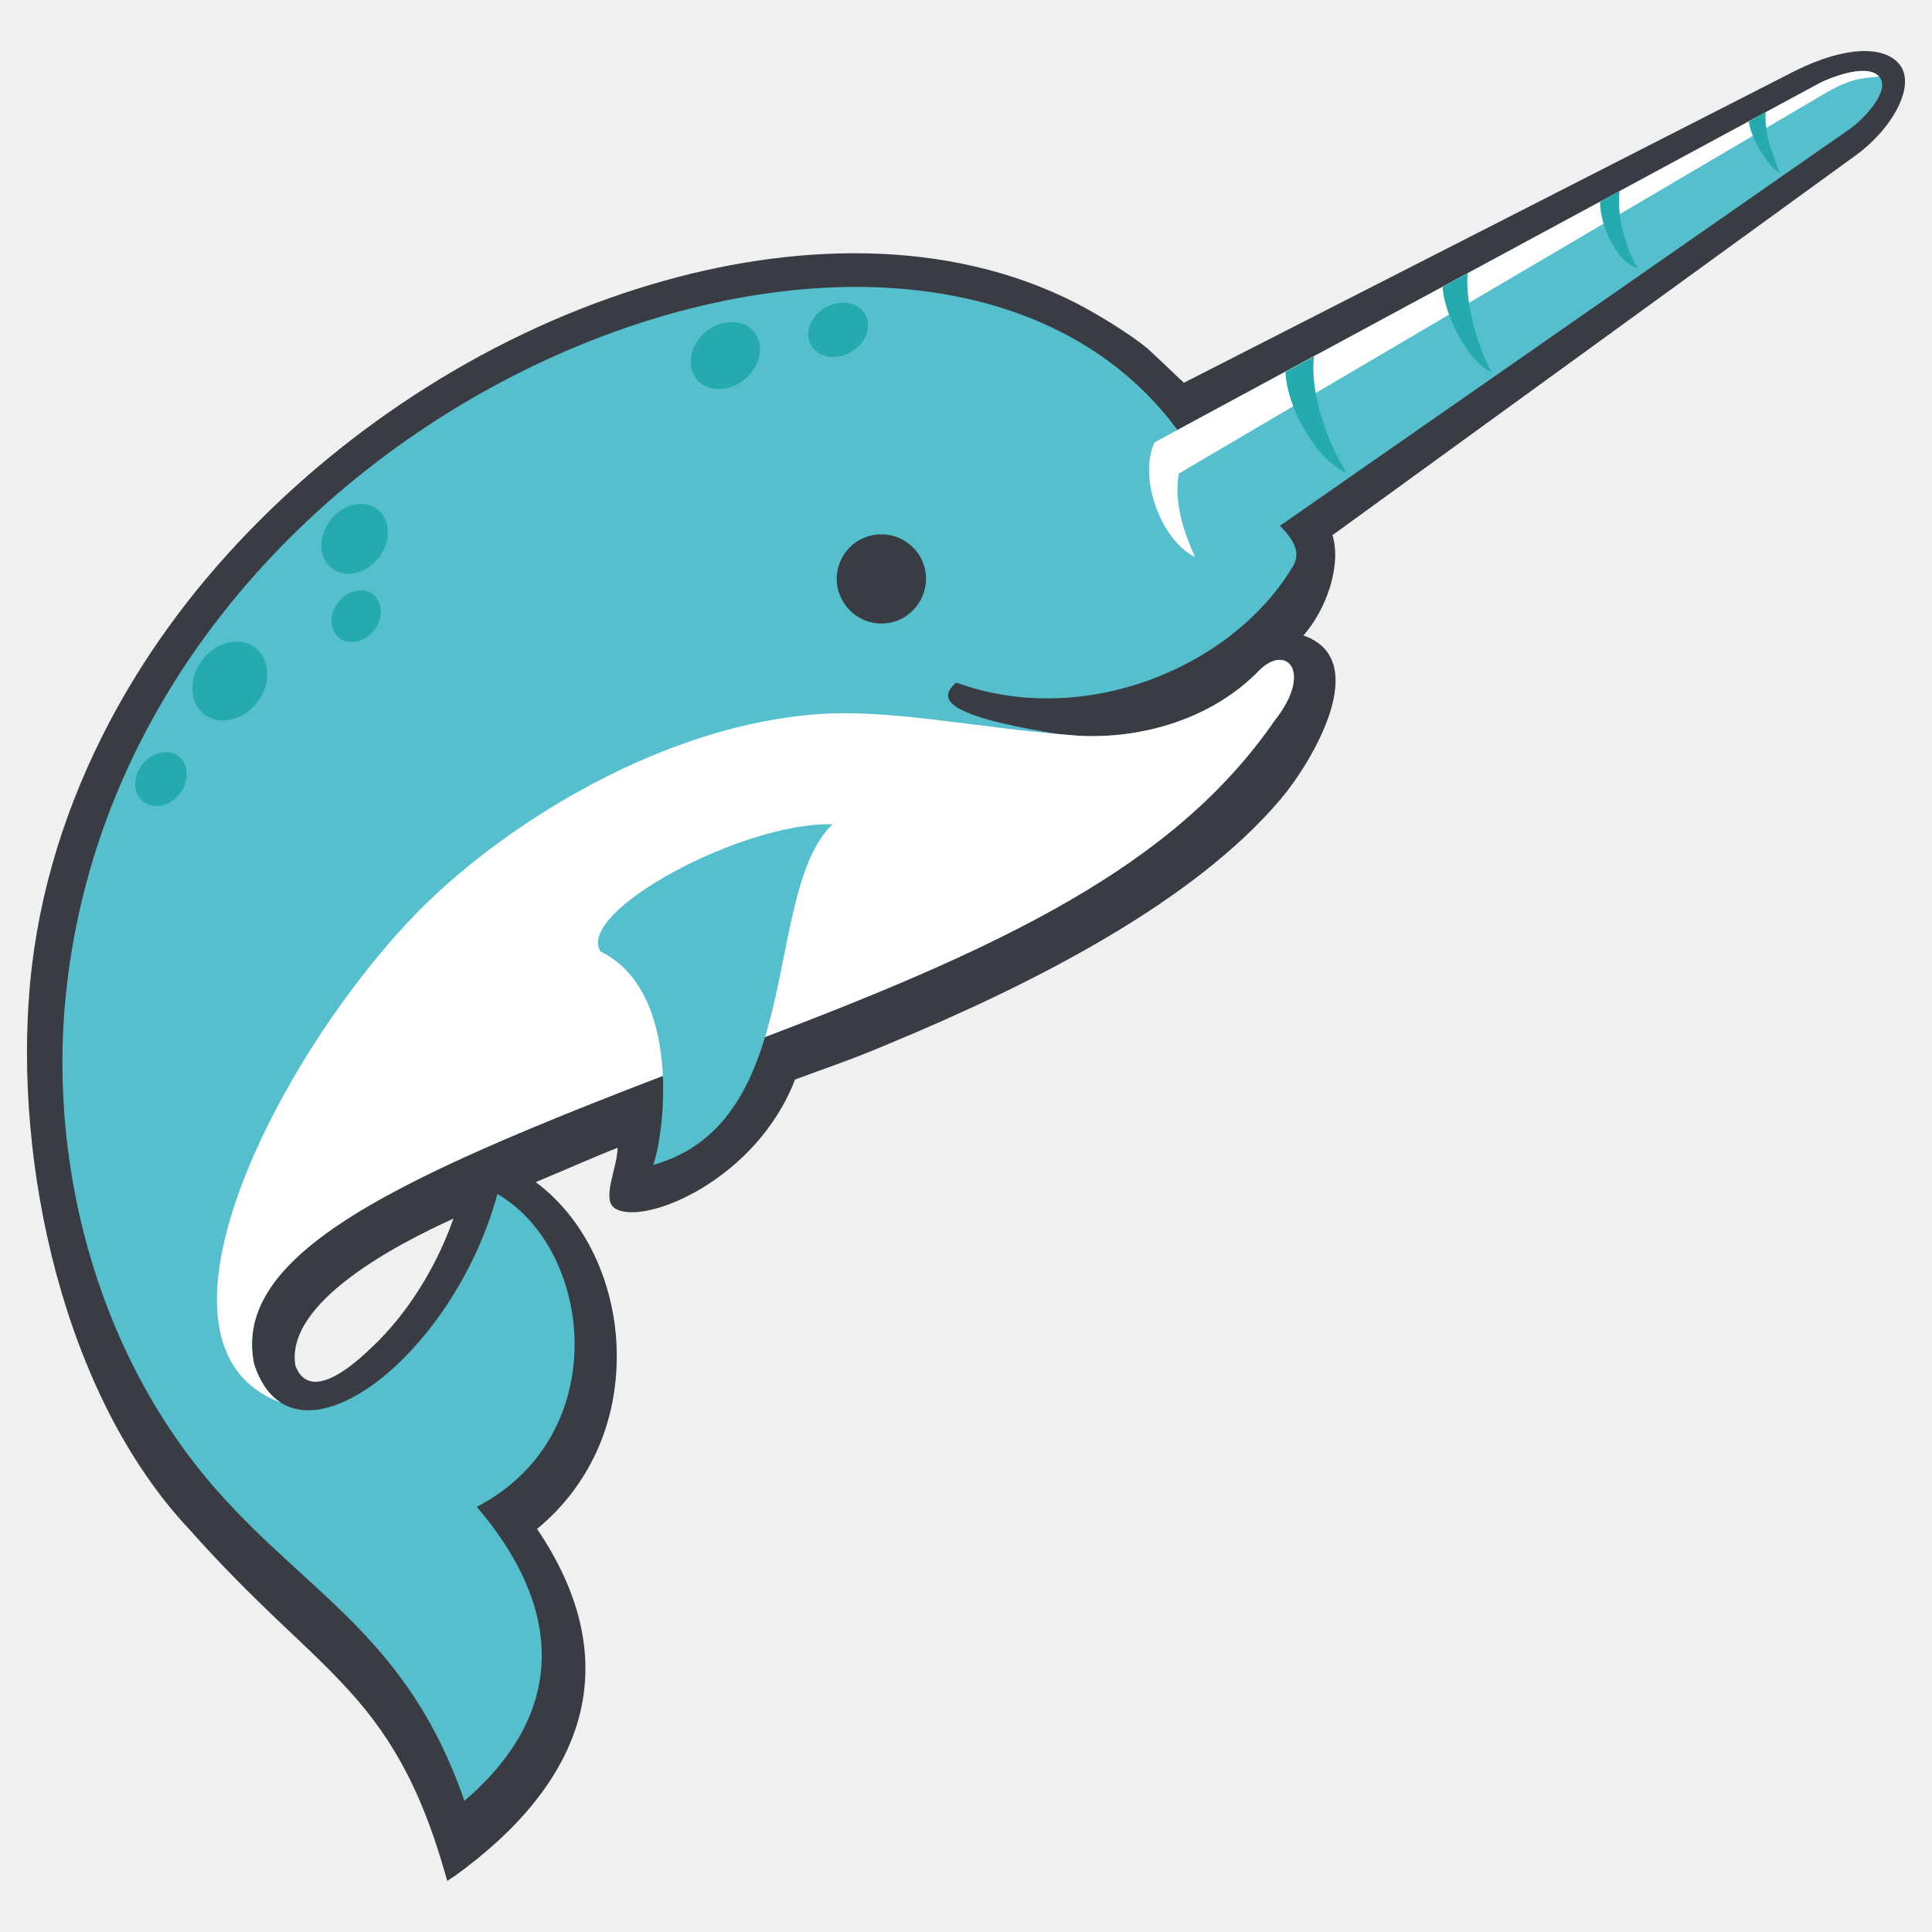
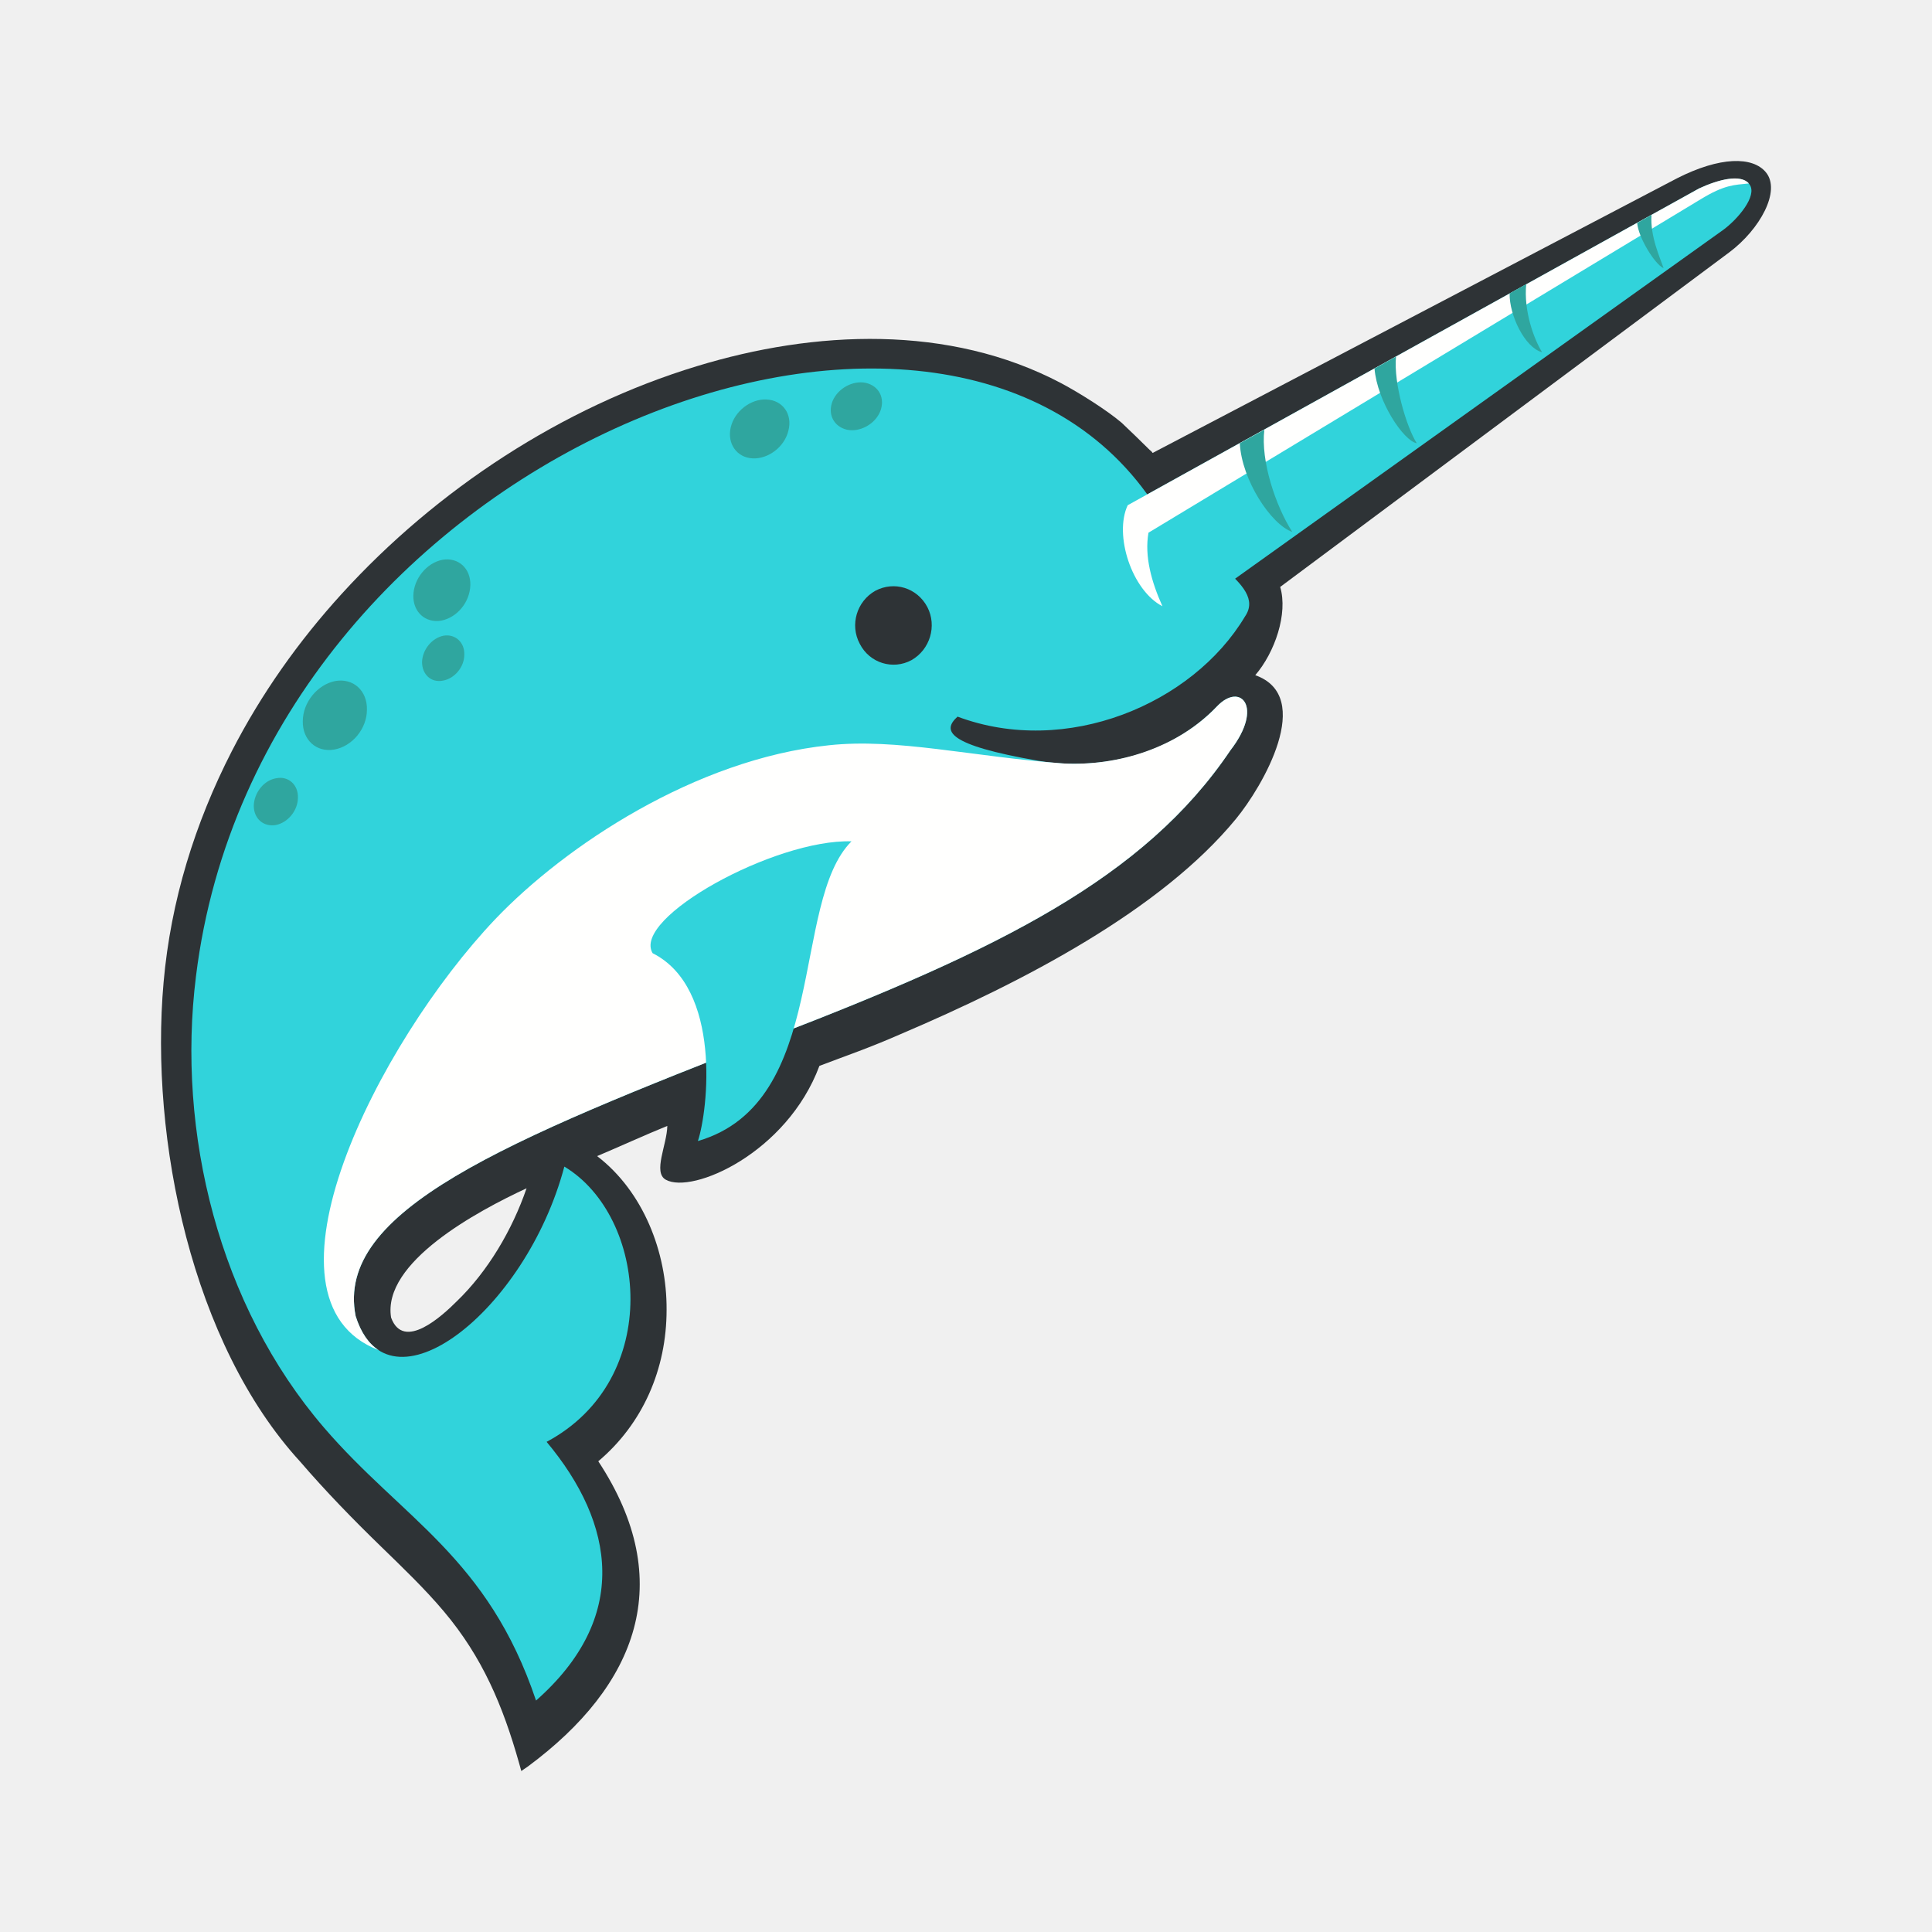
- <svg xmlns="http://www.w3.org/2000/svg" id="sources/DREMIOTODREMIO" viewBox="0 0 200 200" version="1.1" xml:space="preserve" style="fill-rule:evenodd;clip-rule:evenodd;stroke-linejoin:round;stroke-miterlimit:1.414;">
-   <g id="g14">
-     <path id="path48" d="M46.939,126.15c-5.924,2.687 -17.453,8.7 -16.36,15.218c1.504,4.006 6.199,-0.228 7.931,-1.914c3.736,-3.509 6.697,-8.384 8.429,-13.304m35.36,-14.397c-3.918,10.251 -15.356,15.127 -18.545,13.396c-1.596,-0.867 0.136,-4.101 0.181,-6.333c-2.324,0.91 -6.152,2.596 -8.476,3.553c5.56,4.145 8.431,11.299 8.386,18.088c0,6.969 -2.87,13.393 -8.248,17.813c9.569,14.167 4.696,26.376 -8.475,35.899l-0.821,0.547l-0.274,-0.956c-1.957,-6.743 -4.42,-12.438 -9.068,-17.815c-2.324,-2.687 -4.968,-5.148 -7.564,-7.608c-3.417,-3.235 -6.697,-6.513 -9.797,-10.021c-13.032,-13.851 -18.183,-37.86 -16.495,-56.403c0.864,-9.567 3.783,-18.724 8.247,-27.199c3.555,-6.742 8.065,-12.938 13.261,-18.494c11.483,-12.303 26.703,-22.008 42.88,-26.791c14.216,-4.235 30.483,-4.965 44.019,2.005c2.187,1.139 5.468,3.143 7.291,4.647c1.141,1.047 2.277,2.141 3.372,3.189c0.136,0.091 0.274,0.228 0.365,0.363l63.295,-32.3c5.238,-2.596 9.157,-2.596 10.753,-0.727c1.868,2.186 -0.728,6.74 -4.419,9.43l-54.228,39.362c0.956,3.143 -0.638,7.699 -3.009,10.387c7.248,2.505 0.867,13.12 -2.323,16.903c-9.068,10.752 -25.7,19.18 -40.509,25.33c-3.965,1.686 -6.243,2.416 -9.799,3.735" style="fill:#393c42;" />
-     <path id="path52" d="M131.924,74.624c4.056,-5.103 1.231,-8.064 -1.595,-5.193c-5.56,5.693 -13.989,7.652 -21.598,6.422c-11.122,-1.868 -11.619,-3.553 -9.752,-5.194c13.124,4.785 28.388,-1.456 34.721,-11.799c2.735,-3.917 -6.424,-7.061 -11.845,-14.396c-25.93,-34.989 -107.087,-4.464 -114.834,56.721c-2.37,18.404 2.779,38.768 15.45,53.119c9.476,10.753 19.774,15.219 25.606,32.121c11.348,-9.75 9.57,-20.774 1.279,-30.433c14.169,-7.381 12.119,-26.563 2.14,-32.393c-4.647,17.084 -21.327,29.704 -25.2,17.585c-2.505,-12.347 17.819,-20.545 50.399,-32.892c27.25,-10.207 44.84,-18.635 55.229,-33.668" style="fill:#55bfce;" />
-     <path id="path56" d="M131.924,74.624c4.056,-5.103 1.231,-8.064 -1.595,-5.193c-4.782,4.92 -11.984,7.062 -18.546,6.742c-11.21,-0.82 -20.142,-3.006 -28.343,-2.142c-16.133,1.64 -31.853,11.845 -40.283,20.456c-14.217,14.58 -29.893,44.829 -14.08,50.708c-1.185,-0.731 -2.142,-2.051 -2.781,-4.011c-2.505,-12.347 17.819,-20.545 50.399,-32.892c27.25,-10.207 44.84,-18.635 55.229,-33.668" style="fill:#fff;" />
-     <path id="path60" d="M62.157,98.496c8.386,4.1 6.7,18.496 5.47,22.098c15.902,-4.512 11.164,-28.064 18.548,-35.264c-9.252,-0.274 -26.57,9.02 -24.018,13.166" style="fill:#55bfce;" />
-     <path id="path64" d="M89.045,55.853c2.277,-1.184 5.058,-0.364 6.289,1.915c1.184,2.232 0.317,5.01 -1.916,6.241c-2.232,1.184 -5.056,0.363 -6.243,-1.913c-1.229,-2.234 -0.364,-5.012 1.87,-6.243" style="fill:#393c42;" />
-     <path id="path68" d="M127.641,57.812l63.796,-44.42c1.776,-1.274 4.148,-4.009 3.189,-5.33c-0.955,-1.32 -3.736,-0.592 -6.105,0.456l-68.994,37.266c-2.23,4.647 2.28,14.443 8.114,12.028" style="fill:#55bfce;" />
-     <path id="path72" d="M122.036,49.02l66.667,-39.225c2.916,-1.732 4.056,-1.687 5.83,-1.87c-1.001,-1.137 -3.736,-0.454 -6.013,0.592l-68.992,37.267c-1.684,3.508 0.503,10.024 4.193,11.892c-1.321,-2.871 -2.186,-5.877 -1.685,-8.656" style="fill:#fff;" />
-     <path id="path76" d="M23.836,66.468c2.186,-0.364 3.874,1.14 3.828,3.374c0,2.23 -1.776,4.328 -3.963,4.692c-2.143,0.362 -3.831,-1.14 -3.783,-3.327c0,-2.232 1.775,-4.328 3.918,-4.739" style="fill:#25abad;" />
-     <path id="path80" d="M36.778,52.208c1.914,-0.318 3.417,1.003 3.37,2.963c-0.045,2.005 -1.594,3.825 -3.508,4.191c-1.913,0.32 -3.418,-1.003 -3.372,-2.962c0.046,-1.958 1.595,-3.828 3.51,-4.192" style="fill:#25abad;" />
-     <path id="path84" d="M75.921,33.348c1.96,0.091 3.144,1.731 2.643,3.644c-0.456,1.915 -2.415,3.372 -4.328,3.28c-1.918,-0.09 -3.1,-1.732 -2.644,-3.644c0.454,-1.914 2.414,-3.372 4.329,-3.28" style="fill:#25abad;" />
-     <path id="path88" d="M87.905,31.389c1.595,0.364 2.368,1.821 1.732,3.37c-0.639,1.503 -2.461,2.462 -4.009,2.142c-1.595,-0.364 -2.372,-1.823 -1.734,-3.371c0.638,-1.503 2.46,-2.461 4.011,-2.141" style="fill:#25abad;" />
-     <path id="path92" d="M36.915,61.138c1.41,-0.228 2.552,0.774 2.505,2.233c0,1.457 -1.185,2.824 -2.597,3.053c-1.412,0.274 -2.506,-0.729 -2.506,-2.188c0.046,-1.457 1.184,-2.825 2.598,-3.098" style="fill:#25abad;" />
-     <path id="path96" d="M16.727,77.903c1.459,-0.272 2.644,0.775 2.599,2.28c0,1.548 -1.23,2.96 -2.69,3.233c-1.504,0.228 -2.644,-0.774 -2.644,-2.277c0.048,-1.549 1.231,-3.007 2.735,-3.236" style="fill:#25abad;" />
-     <path id="path100" d="M136.026,36.901l-2.96,1.594c0.225,4.328 3.78,9.568 6.33,10.434c-2.004,-3.052 -3.825,-8.339 -3.37,-12.028m15.902,-8.61l-2.596,1.412c0.319,3.872 3.508,8.519 5.103,8.792c-1.231,-1.866 -2.825,-7.06 -2.507,-10.204m15.722,-8.52l-2.006,1.094c-0.045,2.55 1.824,6.377 3.918,6.925c-1.002,-1.595 -2.232,-4.876 -1.912,-8.019m15.129,-8.154l-1.733,0.956c0.138,1.686 2.097,4.829 3.19,5.33c-0.41,-1.229 -1.64,-3.734 -1.457,-6.286" style="fill:#25abad;" />
-   </g>
+ <svg xmlns="http://www.w3.org/2000/svg" id="sources/DREMIOTODREMIO" viewBox="0 0 40 40" fill="none">
+   <path fill-rule="evenodd" clip-rule="evenodd" d="M10.902 24.602C9.886 25.074 7.91 26.133 8.097 27.279C8.355 27.984 9.16 27.239 9.457 26.942C10.098 26.325 10.605 25.467 10.902 24.602ZM16.965 22.068C16.293 23.872 14.332 24.73 13.785 24.425C13.512 24.273 13.809 23.703 13.816 23.311C13.418 23.471 12.762 23.768 12.363 23.936C13.316 24.666 13.809 25.924 13.801 27.119C13.801 28.346 13.309 29.476 12.387 30.254C14.027 32.746 13.192 34.895 10.934 36.57L10.793 36.667L10.746 36.499C10.41 35.312 9.988 34.31 9.191 33.364C8.793 32.891 8.339 32.458 7.894 32.025C7.308 31.456 6.746 30.879 6.215 30.262C3.98 27.824 3.097 23.599 3.387 20.337C3.535 18.653 4.035 17.042 4.8 15.551C5.41 14.364 6.183 13.274 7.074 12.296C9.043 10.131 11.652 8.424 14.426 7.582C16.863 6.837 19.652 6.708 21.973 7.935C22.348 8.135 22.911 8.488 23.223 8.753C23.419 8.937 23.614 9.129 23.802 9.314C23.825 9.33 23.849 9.354 23.864 9.378L34.716 3.694C35.614 3.237 36.286 3.237 36.56 3.566C36.88 3.951 36.435 4.752 35.802 5.225L26.505 12.152C26.669 12.705 26.395 13.506 25.989 13.979C27.231 14.42 26.137 16.288 25.59 16.953C24.036 18.846 21.184 20.329 18.645 21.411C17.965 21.708 17.575 21.836 16.965 22.068V22.068Z" fill="#2E3336" />
+   <path fill-rule="evenodd" clip-rule="evenodd" d="M25.474 15.535C26.169 14.636 25.684 14.116 25.2 14.621C24.247 15.623 22.802 15.967 21.497 15.751C19.59 15.422 19.505 15.126 19.825 14.837C22.075 15.679 24.692 14.581 25.778 12.761C26.247 12.071 24.677 11.518 23.747 10.227C19.302 4.07 5.386 9.442 4.058 20.208C3.652 23.447 4.535 27.03 6.707 29.556C8.332 31.448 10.098 32.234 11.098 35.208C13.043 33.492 12.738 31.552 11.317 29.852C13.746 28.554 13.395 25.178 11.684 24.153C10.887 27.159 8.027 29.379 7.363 27.247C6.934 25.074 10.418 23.632 16.004 21.459C20.676 19.663 23.692 18.18 25.474 15.535" fill="#31D3DB" />
+   <path fill-rule="evenodd" clip-rule="evenodd" d="M25.474 15.535C26.169 14.637 25.684 14.116 25.2 14.621C24.38 15.486 23.145 15.863 22.02 15.807C20.098 15.663 18.567 15.278 17.161 15.43C14.395 15.719 11.699 17.515 10.254 19.03C7.816 21.596 5.129 26.918 7.84 27.953C7.637 27.824 7.472 27.592 7.363 27.247C6.934 25.074 10.418 23.632 16.004 21.459C20.676 19.663 23.692 18.18 25.474 15.535" fill="#FFFFFE" />
+   <path fill-rule="evenodd" clip-rule="evenodd" d="M13.512 19.735C14.949 20.457 14.66 22.99 14.449 23.624C17.176 22.83 16.363 18.686 17.629 17.419C16.043 17.37 13.074 19.006 13.512 19.735" fill="#31D3DB" />
+   <path fill-rule="evenodd" clip-rule="evenodd" d="M18.122 12.232C18.512 12.024 18.989 12.168 19.2 12.569C19.403 12.961 19.254 13.45 18.872 13.667C18.489 13.875 18.005 13.731 17.801 13.33C17.59 12.937 17.739 12.448 18.122 12.232" fill="#2E3336" />
+   <path fill-rule="evenodd" clip-rule="evenodd" d="M24.739 12.576L35.677 4.76C35.982 4.536 36.388 4.054 36.224 3.822C36.06 3.59 35.584 3.718 35.177 3.902L23.348 10.46C22.965 11.277 23.739 13.001 24.739 12.576" fill="#31D3DB" />
+   <path fill-rule="evenodd" clip-rule="evenodd" d="M23.778 11.029L35.208 4.127C35.708 3.822 35.904 3.83 36.208 3.798C36.036 3.598 35.568 3.718 35.177 3.902L23.348 10.46C23.059 11.077 23.434 12.224 24.067 12.552C23.84 12.047 23.692 11.518 23.778 11.029" fill="#FFFFFE" />
+   <path fill-rule="evenodd" clip-rule="evenodd" d="M6.941 14.1C7.316 14.035 7.605 14.3 7.597 14.693C7.597 15.086 7.293 15.454 6.918 15.519C6.551 15.582 6.261 15.318 6.269 14.933C6.269 14.54 6.574 14.172 6.941 14.1" fill="#2FA69F" />
+   <path fill-rule="evenodd" clip-rule="evenodd" d="M9.16 11.59C9.488 11.534 9.746 11.767 9.738 12.112C9.73 12.465 9.465 12.785 9.137 12.849C8.809 12.905 8.55 12.673 8.558 12.328C8.566 11.983 8.832 11.654 9.16 11.59" fill="#2FA69F" />
+   <path fill-rule="evenodd" clip-rule="evenodd" d="M15.871 8.271C16.207 8.287 16.41 8.576 16.324 8.912C16.246 9.249 15.91 9.506 15.582 9.49C15.254 9.474 15.051 9.185 15.129 8.849C15.207 8.512 15.543 8.255 15.871 8.271" fill="#2FA69F" />
+   <path fill-rule="evenodd" clip-rule="evenodd" d="M17.926 7.927C18.2 7.991 18.332 8.247 18.223 8.52C18.114 8.784 17.801 8.953 17.536 8.897C17.262 8.832 17.129 8.576 17.238 8.303C17.348 8.039 17.66 7.87 17.926 7.927" fill="#2FA69F" />
+   <path fill-rule="evenodd" clip-rule="evenodd" d="M9.184 13.161C9.425 13.121 9.621 13.298 9.613 13.554C9.613 13.811 9.41 14.051 9.168 14.092C8.926 14.14 8.738 13.963 8.738 13.707C8.746 13.45 8.941 13.21 9.184 13.161" fill="#2FA69F" />
+   <path fill-rule="evenodd" clip-rule="evenodd" d="M5.723 16.112C5.972 16.064 6.176 16.248 6.168 16.513C6.168 16.785 5.957 17.034 5.707 17.082C5.449 17.122 5.254 16.945 5.254 16.681C5.262 16.409 5.465 16.152 5.723 16.112" fill="#2FA69F" />
+   <path fill-rule="evenodd" clip-rule="evenodd" d="M26.177 8.897L25.669 9.177C25.708 9.939 26.317 10.861 26.755 11.013C26.411 10.476 26.099 9.546 26.177 8.897ZM28.903 7.382L28.458 7.63C28.513 8.311 29.06 9.129 29.333 9.177C29.122 8.849 28.849 7.935 28.903 7.382ZM31.599 5.882L31.255 6.075C31.247 6.524 31.568 7.197 31.927 7.293C31.755 7.013 31.544 6.436 31.599 5.882ZM34.193 4.448L33.896 4.616C33.919 4.913 34.255 5.466 34.443 5.554C34.372 5.337 34.161 4.897 34.193 4.448V4.448Z" fill="#2FA69F" />
</svg>
